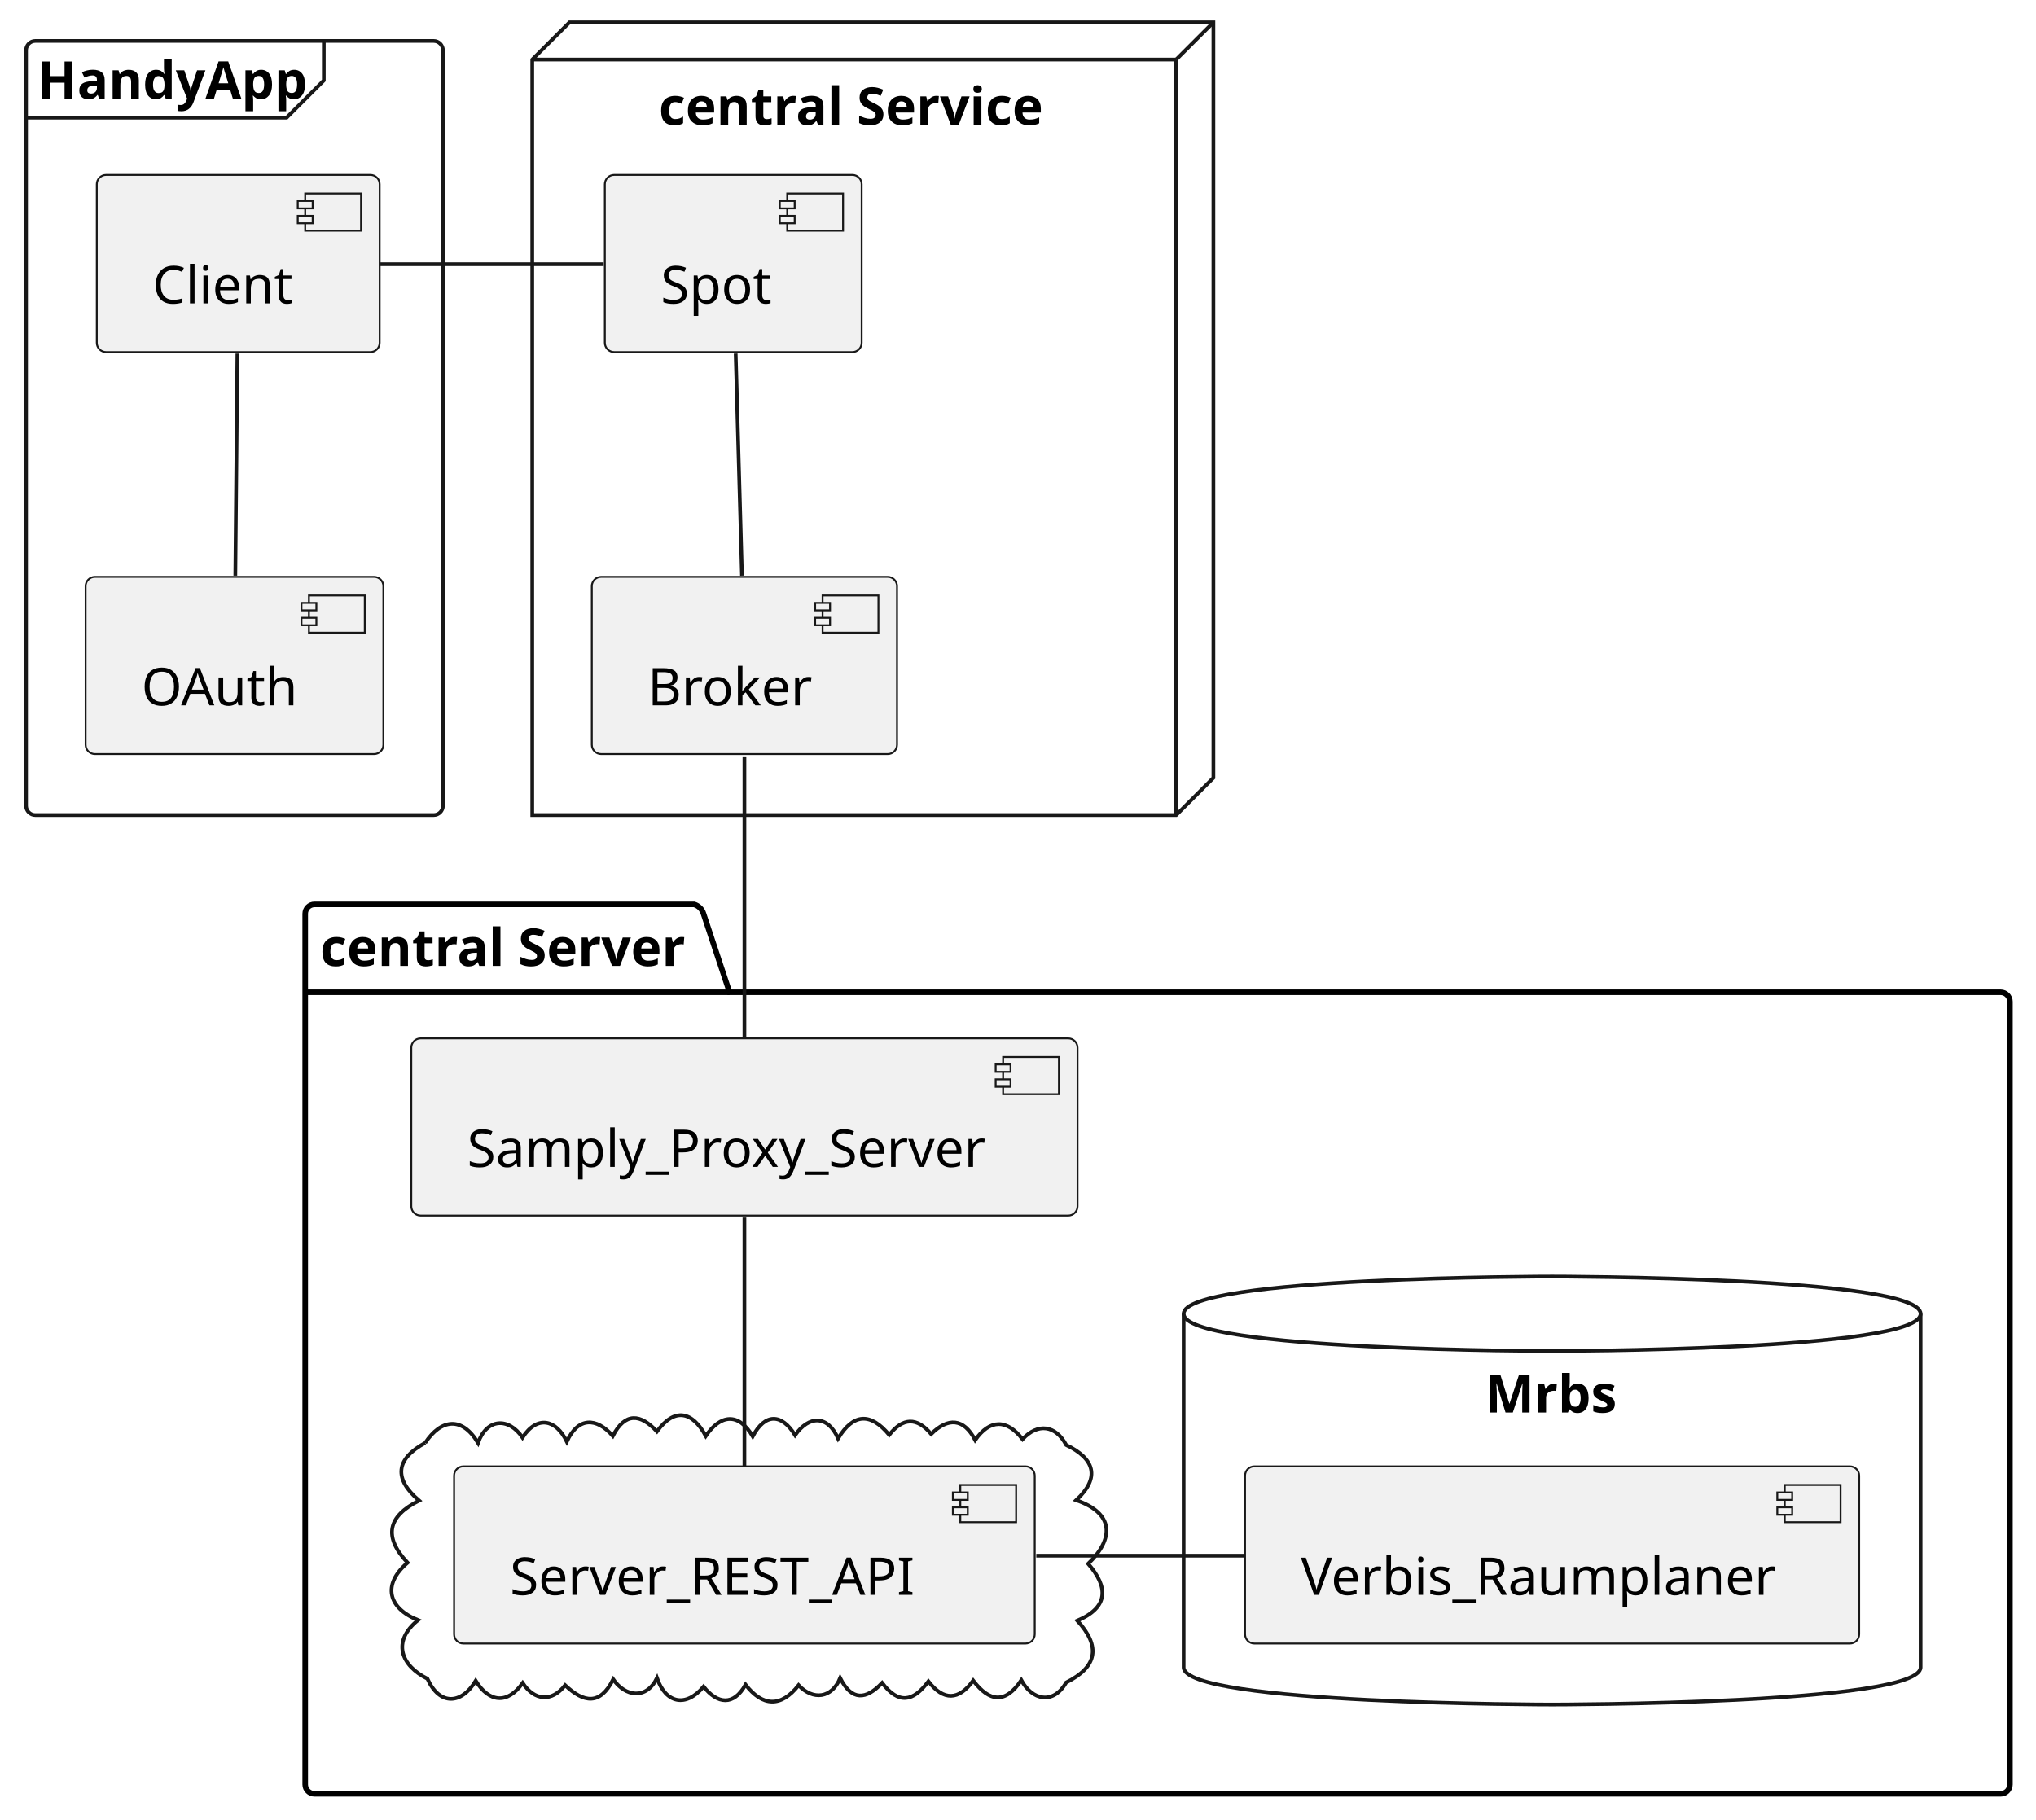
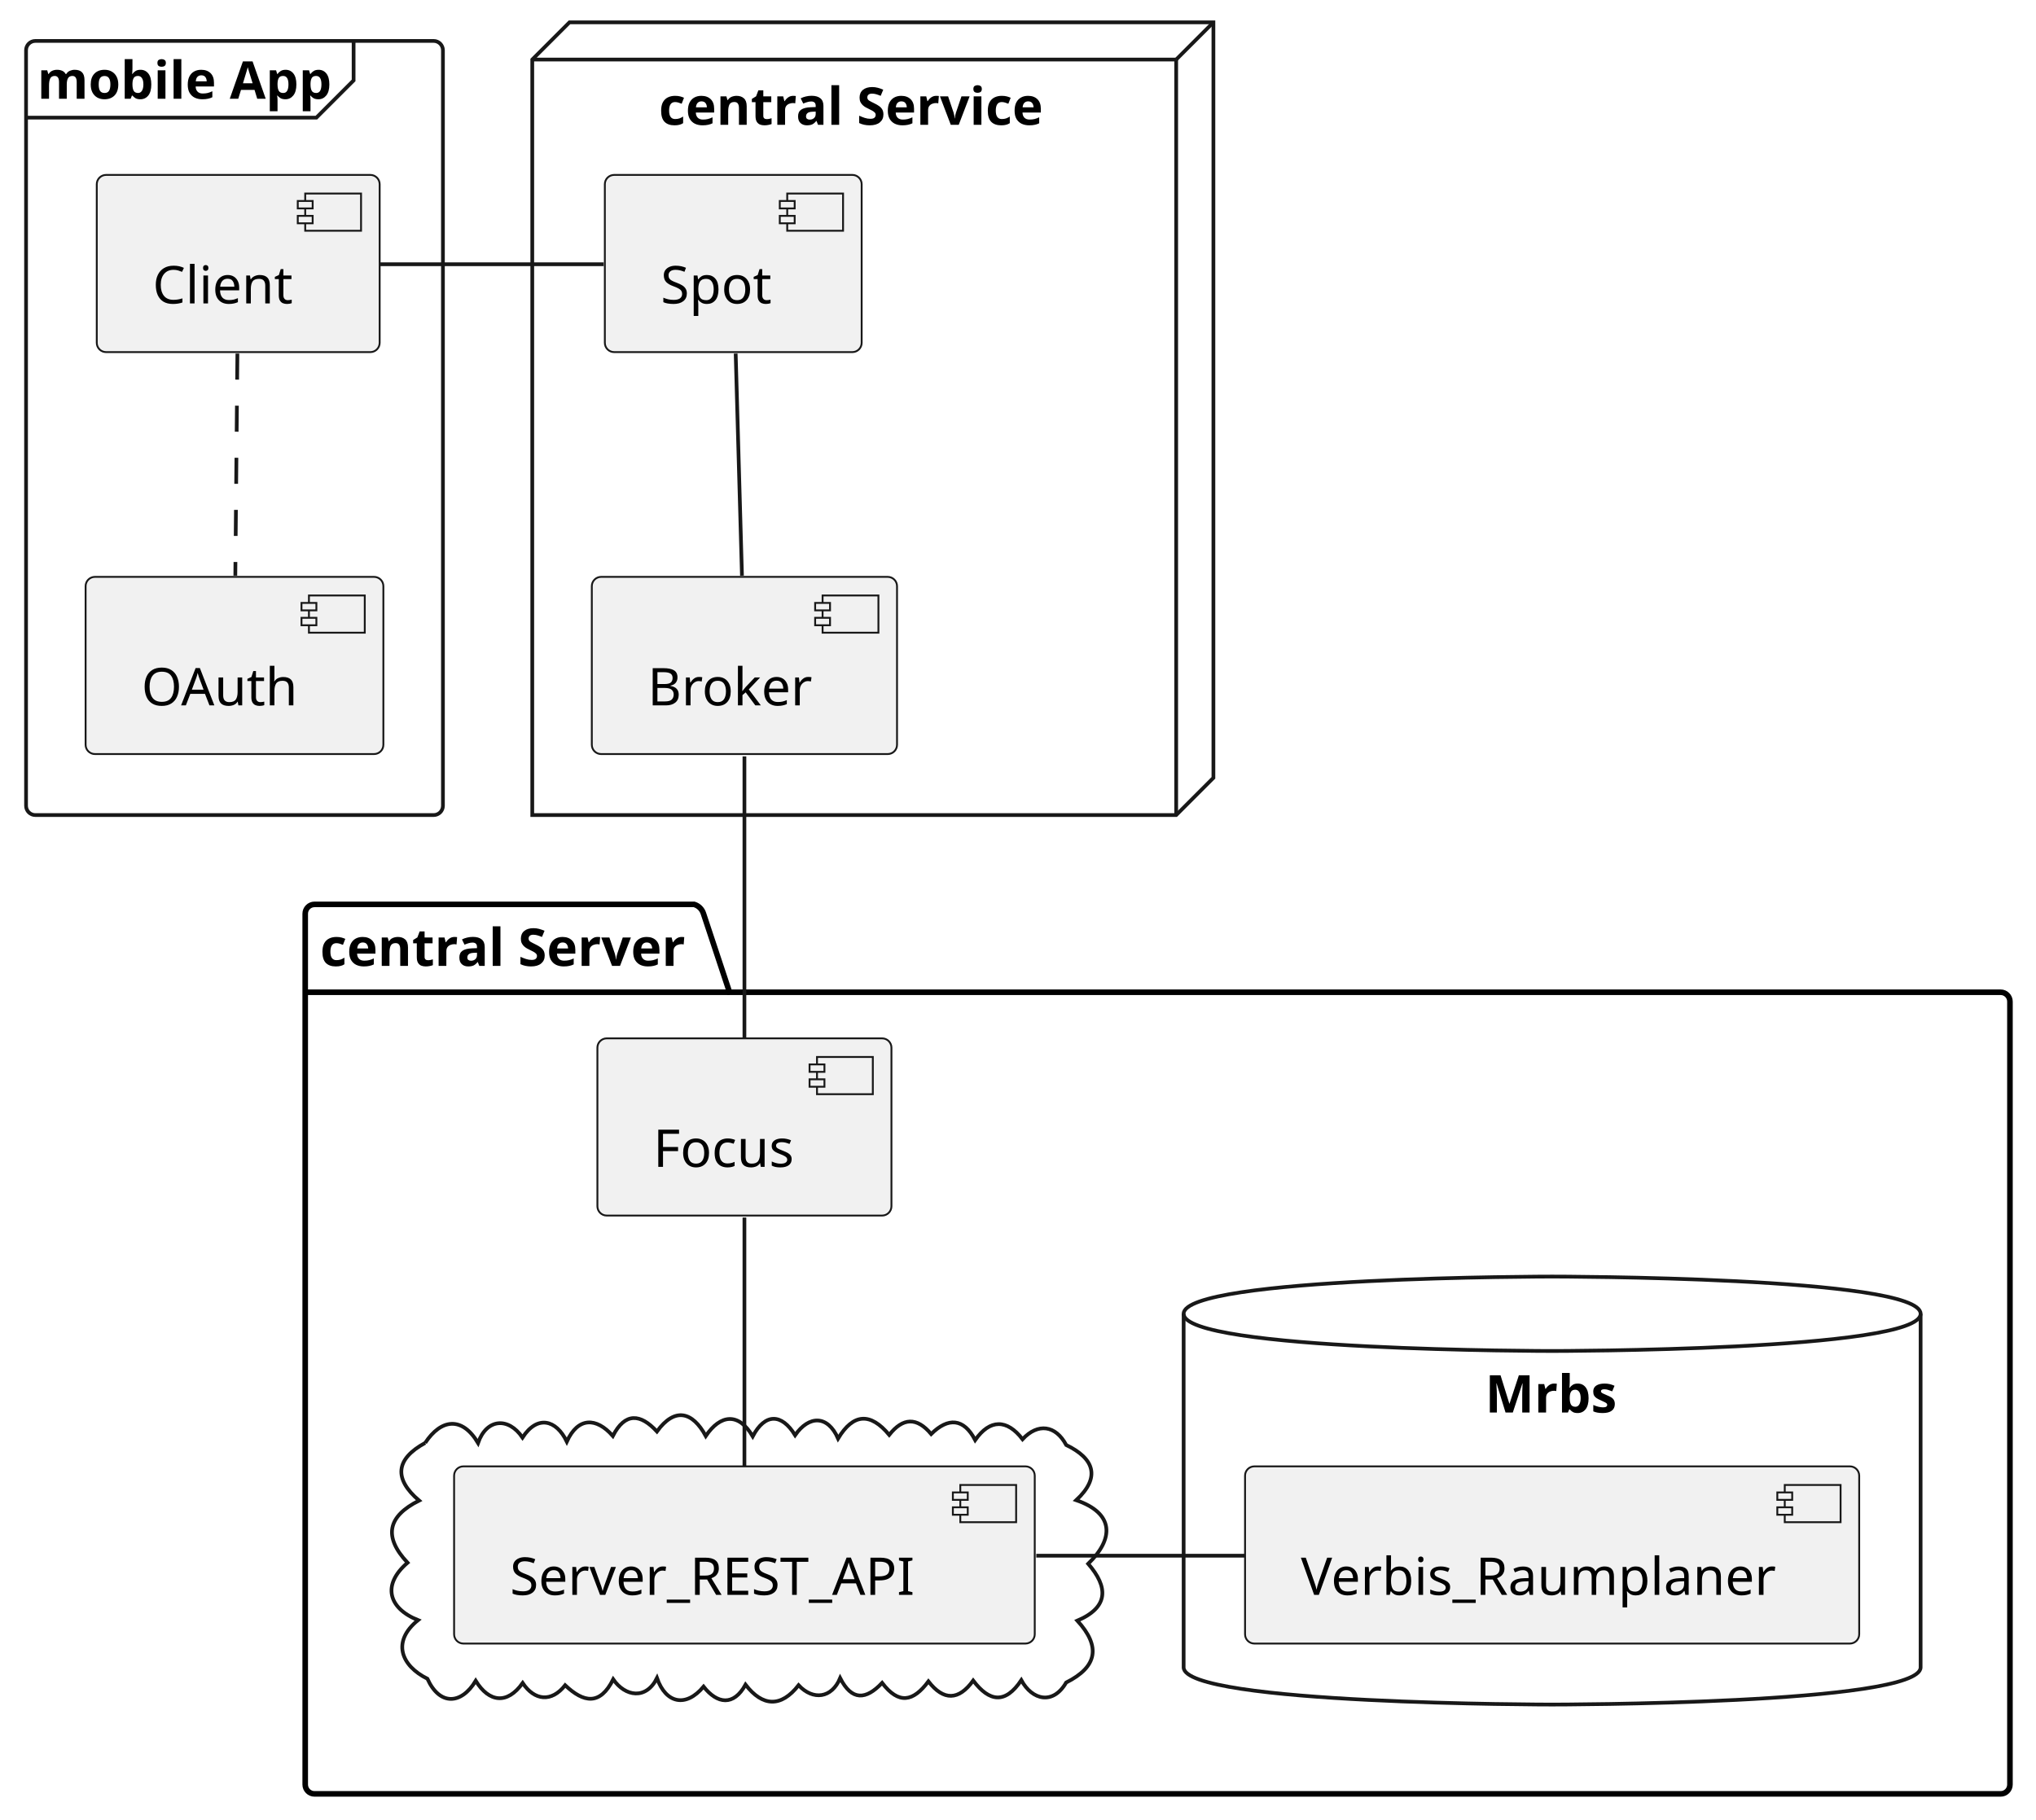
<svg xmlns="http://www.w3.org/2000/svg" contentStyleType="text/css" height="489px" preserveAspectRatio="none" style="width:547px;height:489px;background:#FFFFFF;" version="1.1" viewBox="0 0 547 489" width="547px" zoomAndPan="magnify">
  <defs />
  <g>
-     <g id="cluster_HandyApp">
+     <g id="cluster_mobile App">
      <rect fill="none" height="208" rx="2.5" ry="2.5" style="stroke:#181818;stroke-width:1.0;" width="112" x="7" y="11" />
-       <path d="M87,11 L87,21.609 L77,31.609 L7,31.609 " fill="none" style="stroke:#181818;stroke-width:1.0;" />
-       <text fill="#000000" font-family="sans-serif" font-size="14" font-weight="bold" lengthAdjust="spacing" textLength="70" x="10" y="26.533">HandyApp</text>
+       <path d="M95,11 L95,21.609 L85,31.609 L7,31.609 " fill="none" style="stroke:#181818;stroke-width:1.0;" />
+       <text fill="#000000" font-family="sans-serif" font-size="14" font-weight="bold" lengthAdjust="spacing" textLength="78" x="10" y="26.533">mobile App</text>
    </g>
    <g id="cluster_central Service">
      <polygon fill="none" points="143,16,153,6,326,6,326,209,316,219,143,219,143,16" style="stroke:#181818;stroke-width:1.0;" />
      <line style="stroke:#181818;stroke-width:1.0;" x1="316" x2="326" y1="16" y2="6" />
      <line style="stroke:#181818;stroke-width:1.0;" x1="143" x2="316" y1="16" y2="16" />
      <line style="stroke:#181818;stroke-width:1.0;" x1="316" x2="316" y1="16" y2="219" />
      <text fill="#000000" font-family="sans-serif" font-size="14" font-weight="bold" lengthAdjust="spacing" textLength="107" x="177" y="33.533">central Service</text>
    </g>
    <g id="cluster_central Server">
      <path d="M84.5,243 L186.5,243 A3.75,3.75 0 0 1 189,245.5 L196,266.609 L537.5,266.609 A2.5,2.5 0 0 1 540,269.109 L540,479.5 A2.5,2.5 0 0 1 537.5,482 L84.5,482 A2.5,2.5 0 0 1 82,479.5 L82,245.5 A2.5,2.5 0 0 1 84.5,243 " fill="none" style="stroke:#000000;stroke-width:1.5;" />
      <line style="stroke:#000000;stroke-width:1.5;" x1="82" x2="196" y1="266.609" y2="266.609" />
      <text fill="#000000" font-family="sans-serif" font-size="14" font-weight="bold" lengthAdjust="spacing" textLength="101" x="86" y="259.533">central Server</text>
    </g>
    <g id="cluster_##11">
      <path d="M114.228,387.696 C118.523,381.206 124.148,380.522 128.432,387.707 C130.74,381.11 136.598,380.698 140.38,386.257 C144.349,380.15 149.418,381.406 152.281,387.349 C155.291,380.729 160.203,380.77 164.647,385.83 C167.952,379.431 172.054,379.822 176.494,384.631 C181.285,378.033 186.041,379.261 189.617,385.84 C193.532,380.063 198.404,379.407 202.232,385.93 C205.534,379.696 209.983,379.714 213.615,385.62 C217.321,380.283 222.366,380.143 225.161,386.519 C229.276,379.709 233.862,379.492 238.898,385.535 C242.589,380.889 246.295,380.703 250.171,385.31 C254.689,380.836 258.902,380.988 261.994,386.929 C265.979,381.244 270.543,381.276 274.719,386.711 C278.854,382.271 283.605,382.922 286.453,388.256 C293.961,391.876 295.786,396.9 289.143,403.087 C299.365,406.609 299.354,413.406 292.357,420.168 C297.786,426.443 297.922,431.831 289.447,435.46 C295.75,442.365 294.889,447.846 286.439,452.082 C282.917,458.177 277.312,456.836 274.391,451.451 C270.096,457.882 265.852,457.343 261.46,451.554 C257.569,456.936 253.516,457.043 249.43,451.774 C245.319,457.283 241.473,458.036 236.993,452.179 C232.623,456.779 228.865,457.044 225.719,450.895 C223.448,456.321 218.462,456.963 214.552,452.805 C209.848,458.834 204.877,458.598 200.299,452.655 C197.093,458.471 192.726,457.867 189.028,453.183 C184.309,458.839 178.931,457.773 176.509,450.89 C173.578,456.79 167.979,455.88 164.748,451.224 C161.195,458.307 156.839,457.519 151.836,452.812 C148.158,457.47 143.607,456.963 140.423,452.213 C136.267,458.039 131.416,457.445 127.807,451.62 C123.935,458.044 118.114,458.341 114.828,451.064 C107.776,447.561 105.161,441.085 112.317,435.317 C104.325,432.121 102.569,425.811 109.497,419.889 C102.933,412.883 104.16,407.407 112.601,403.191 C105.708,397.313 106.297,392.017 114.228,387.696 " fill="none" style="stroke:#181818;stroke-width:1.0;" />
    </g>
    <g id="cluster_Mrbs">
      <path d="M318,353 C318,343 417,343 417,343 C417,343 516,343 516,353 L516,448 C516,458 417,458 417,458 C417,458 318,458 318,448 L318,353 " fill="none" style="stroke:#181818;stroke-width:1.0;" />
      <path d="M318,353 C318,363 417,363 417,363 C417,363 516,363 516,353 " fill="none" style="stroke:#181818;stroke-width:1.0;" />
      <text fill="#000000" font-family="sans-serif" font-size="14" font-weight="bold" lengthAdjust="spacing" textLength="36" x="399" y="379.533">Mrbs</text>
    </g>
    <g id="elem_Client">
      <rect fill="#F1F1F1" height="47.609" rx="2.5" ry="2.5" style="stroke:#181818;stroke-width:0.5;" width="76" x="26" y="47" />
      <rect fill="#F1F1F1" height="10" style="stroke:#181818;stroke-width:0.5;" width="15" x="82" y="52" />
      <rect fill="#F1F1F1" height="2" style="stroke:#181818;stroke-width:0.5;" width="4" x="80" y="54" />
      <rect fill="#F1F1F1" height="2" style="stroke:#181818;stroke-width:0.5;" width="4" x="80" y="58" />
      <text fill="#000000" font-family="sans-serif" font-size="14" lengthAdjust="spacing" textLength="36" x="41" y="81.533">Client</text>
    </g>
    <g id="elem_OAuth">
      <rect fill="#F1F1F1" height="47.609" rx="2.5" ry="2.5" style="stroke:#181818;stroke-width:0.5;" width="80" x="23" y="155" />
      <rect fill="#F1F1F1" height="10" style="stroke:#181818;stroke-width:0.5;" width="15" x="83" y="160" />
      <rect fill="#F1F1F1" height="2" style="stroke:#181818;stroke-width:0.5;" width="4" x="81" y="162" />
      <rect fill="#F1F1F1" height="2" style="stroke:#181818;stroke-width:0.5;" width="4" x="81" y="166" />
      <text fill="#000000" font-family="sans-serif" font-size="14" lengthAdjust="spacing" textLength="40" x="38" y="189.533">OAuth</text>
    </g>
    <g id="elem_Spot">
      <rect fill="#F1F1F1" height="47.609" rx="2.5" ry="2.5" style="stroke:#181818;stroke-width:0.5;" width="69" x="162.5" y="47" />
      <rect fill="#F1F1F1" height="10" style="stroke:#181818;stroke-width:0.5;" width="15" x="211.5" y="52" />
      <rect fill="#F1F1F1" height="2" style="stroke:#181818;stroke-width:0.5;" width="4" x="209.5" y="54" />
      <rect fill="#F1F1F1" height="2" style="stroke:#181818;stroke-width:0.5;" width="4" x="209.5" y="58" />
      <text fill="#000000" font-family="sans-serif" font-size="14" lengthAdjust="spacing" textLength="29" x="177.5" y="81.533">Spot</text>
    </g>
    <g id="elem_Broker">
      <rect fill="#F1F1F1" height="47.609" rx="2.5" ry="2.5" style="stroke:#181818;stroke-width:0.5;" width="82" x="159" y="155" />
      <rect fill="#F1F1F1" height="10" style="stroke:#181818;stroke-width:0.5;" width="15" x="221" y="160" />
      <rect fill="#F1F1F1" height="2" style="stroke:#181818;stroke-width:0.5;" width="4" x="219" y="162" />
      <rect fill="#F1F1F1" height="2" style="stroke:#181818;stroke-width:0.5;" width="4" x="219" y="166" />
      <text fill="#000000" font-family="sans-serif" font-size="14" lengthAdjust="spacing" textLength="42" x="174" y="189.533">Broker</text>
    </g>
-     <g id="elem_Samply_Proxy_Server">
-       <rect fill="#F1F1F1" height="47.609" rx="2.5" ry="2.5" style="stroke:#181818;stroke-width:0.5;" width="179" x="110.5" y="279" />
-       <rect fill="#F1F1F1" height="10" style="stroke:#181818;stroke-width:0.5;" width="15" x="269.5" y="284" />
-       <rect fill="#F1F1F1" height="2" style="stroke:#181818;stroke-width:0.5;" width="4" x="267.5" y="286" />
-       <rect fill="#F1F1F1" height="2" style="stroke:#181818;stroke-width:0.5;" width="4" x="267.5" y="290" />
-       <text fill="#000000" font-family="sans-serif" font-size="14" lengthAdjust="spacing" textLength="139" x="125.5" y="313.533">Samply_Proxy_Server</text>
+     <g id="elem_Focus">
+       <rect fill="#F1F1F1" height="47.609" rx="2.5" ry="2.5" style="stroke:#181818;stroke-width:0.5;" width="79" x="160.5" y="279" />
+       <rect fill="#F1F1F1" height="10" style="stroke:#181818;stroke-width:0.5;" width="15" x="219.5" y="284" />
+       <rect fill="#F1F1F1" height="2" style="stroke:#181818;stroke-width:0.5;" width="4" x="217.5" y="286" />
+       <rect fill="#F1F1F1" height="2" style="stroke:#181818;stroke-width:0.5;" width="4" x="217.5" y="290" />
+       <text fill="#000000" font-family="sans-serif" font-size="14" lengthAdjust="spacing" textLength="39" x="175.5" y="313.533">Focus</text>
    </g>
    <g id="elem_Server_REST_API">
      <rect fill="#F1F1F1" height="47.609" rx="2.5" ry="2.5" style="stroke:#181818;stroke-width:0.5;" width="156" x="122" y="394" />
      <rect fill="#F1F1F1" height="10" style="stroke:#181818;stroke-width:0.5;" width="15" x="258" y="399" />
      <rect fill="#F1F1F1" height="2" style="stroke:#181818;stroke-width:0.5;" width="4" x="256" y="401" />
      <rect fill="#F1F1F1" height="2" style="stroke:#181818;stroke-width:0.5;" width="4" x="256" y="405" />
      <text fill="#000000" font-family="sans-serif" font-size="14" lengthAdjust="spacing" textLength="116" x="137" y="428.533">Server_REST_API</text>
    </g>
    <g id="elem_Verbis_Raumplaner">
      <rect fill="#F1F1F1" height="47.609" rx="2.5" ry="2.5" style="stroke:#181818;stroke-width:0.5;" width="165" x="334.5" y="394" />
      <rect fill="#F1F1F1" height="10" style="stroke:#181818;stroke-width:0.5;" width="15" x="479.5" y="399" />
      <rect fill="#F1F1F1" height="2" style="stroke:#181818;stroke-width:0.5;" width="4" x="477.5" y="401" />
      <rect fill="#F1F1F1" height="2" style="stroke:#181818;stroke-width:0.5;" width="4" x="477.5" y="405" />
      <text fill="#000000" font-family="sans-serif" font-size="14" lengthAdjust="spacing" textLength="125" x="349.5" y="428.533">Verbis_Raumplaner</text>
    </g>
    <g id="link_Client_OAuth">
-       <path d="M63.78,95 C63.62,112.66 63.39,136.94 63.22,154.68 " fill="none" id="Client-OAuth" style="stroke:#181818;stroke-width:1.0;" />
+       <path d="M63.78,95 C63.62,112.66 63.39,136.94 63.22,154.68 " fill="none" id="Client-OAuth" style="stroke:#181818;stroke-width:1.0;stroke-dasharray:7.0,7.0;" />
    </g>
    <g id="link_Client_Spot">
      <path d="M102.19,71 C122.19,71 142.19,71 162.19,71 " fill="none" id="Client-Spot" style="stroke:#181818;stroke-width:1.0;" />
    </g>
    <g id="link_Spot_Broker">
      <path d="M197.65,95 C198.15,112.66 198.84,136.94 199.34,154.68 " fill="none" id="Spot-Broker" style="stroke:#181818;stroke-width:1.0;" />
    </g>
-     <g id="link_Broker_Samply_Proxy_Server">
-       <path d="M200,203.23 C200,224.94 200,257.17 200,278.85 " fill="none" id="Broker-Samply_Proxy_Server" style="stroke:#181818;stroke-width:1.0;" />
+     <g id="link_Broker_Focus">
+       <path d="M200,203.23 C200,224.94 200,257.17 200,278.85 " fill="none" id="Broker-Focus" style="stroke:#181818;stroke-width:1.0;" />
    </g>
-     <g id="link_Samply_Proxy_Server_Server_REST_API">
-       <path d="M200,327.14 C200,346.64 200,374.4 200,393.89 " fill="none" id="Samply_Proxy_Server-Server_REST_API" style="stroke:#181818;stroke-width:1.0;" />
+     <g id="link_Focus_Server_REST_API">
+       <path d="M200,327.14 C200,346.64 200,374.4 200,393.89 " fill="none" id="Focus-Server_REST_API" style="stroke:#181818;stroke-width:1.0;" />
    </g>
    <g id="link_Server_REST_API_Verbis_Raumplaner">
      <path d="M278.41,418 C297.09,418 315.76,418 334.44,418 " fill="none" id="Server_REST_API-Verbis_Raumplaner" style="stroke:#181818;stroke-width:1.0;" />
    </g>
  </g>
</svg>
